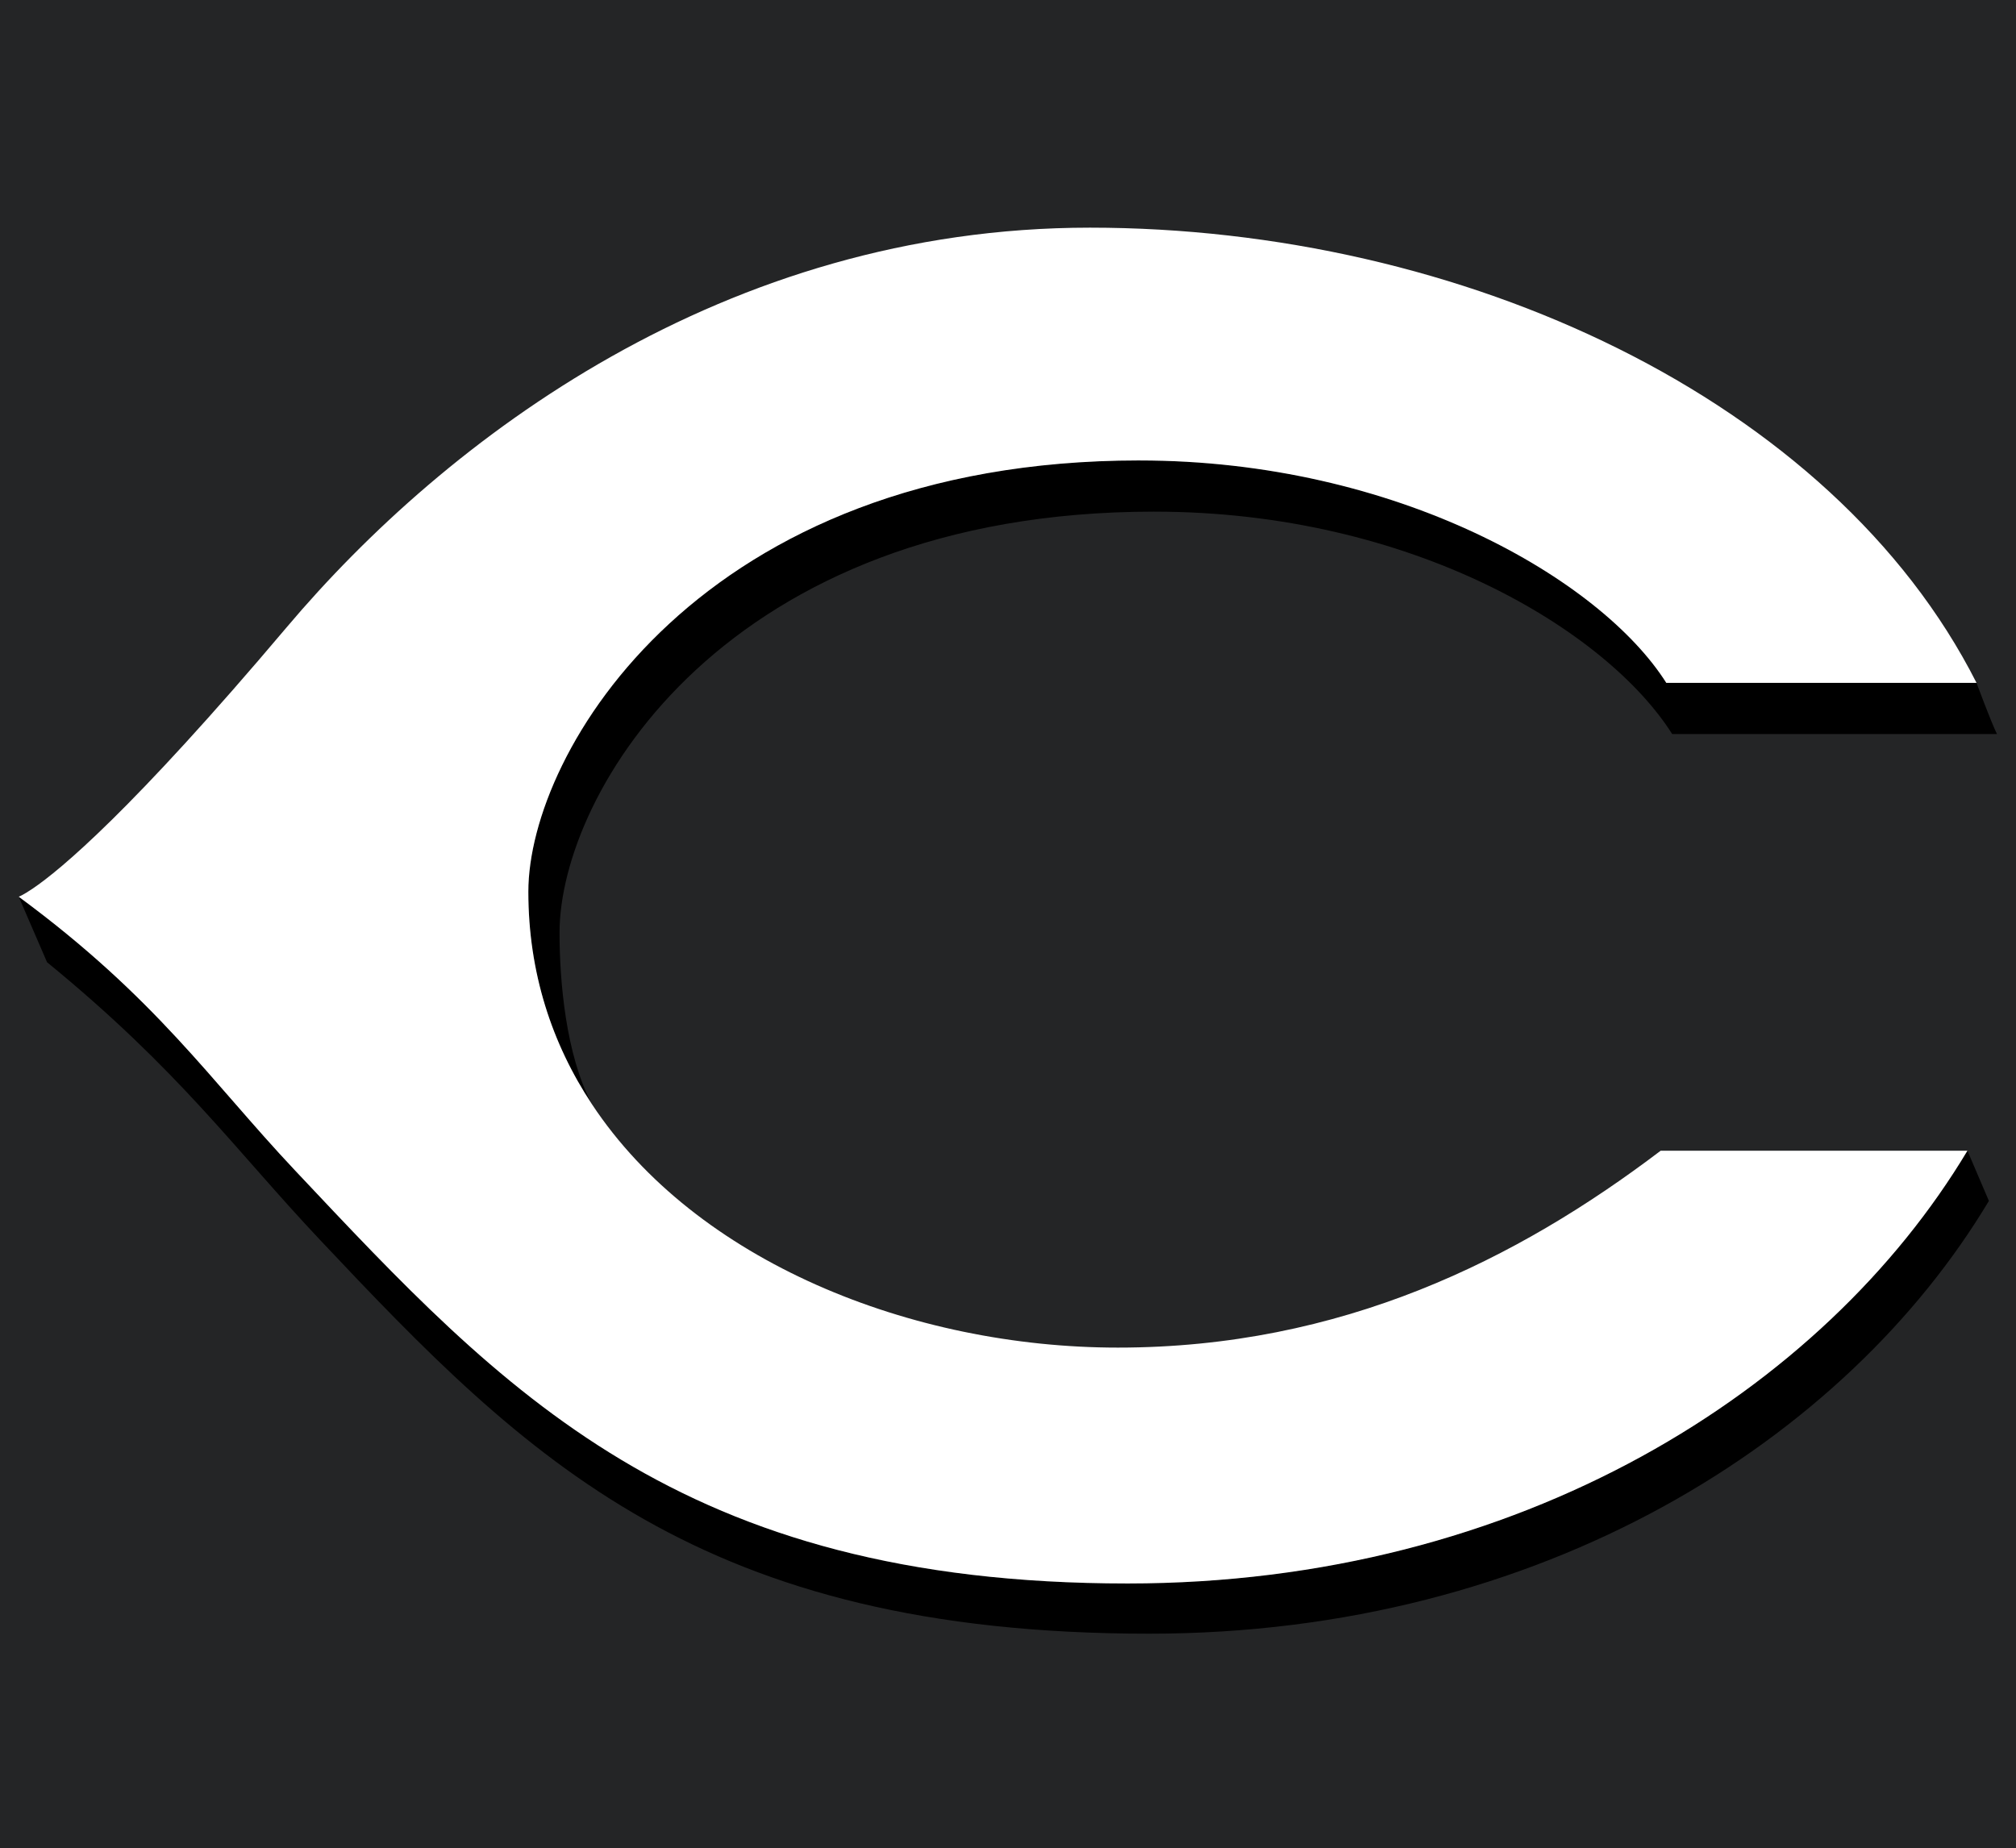
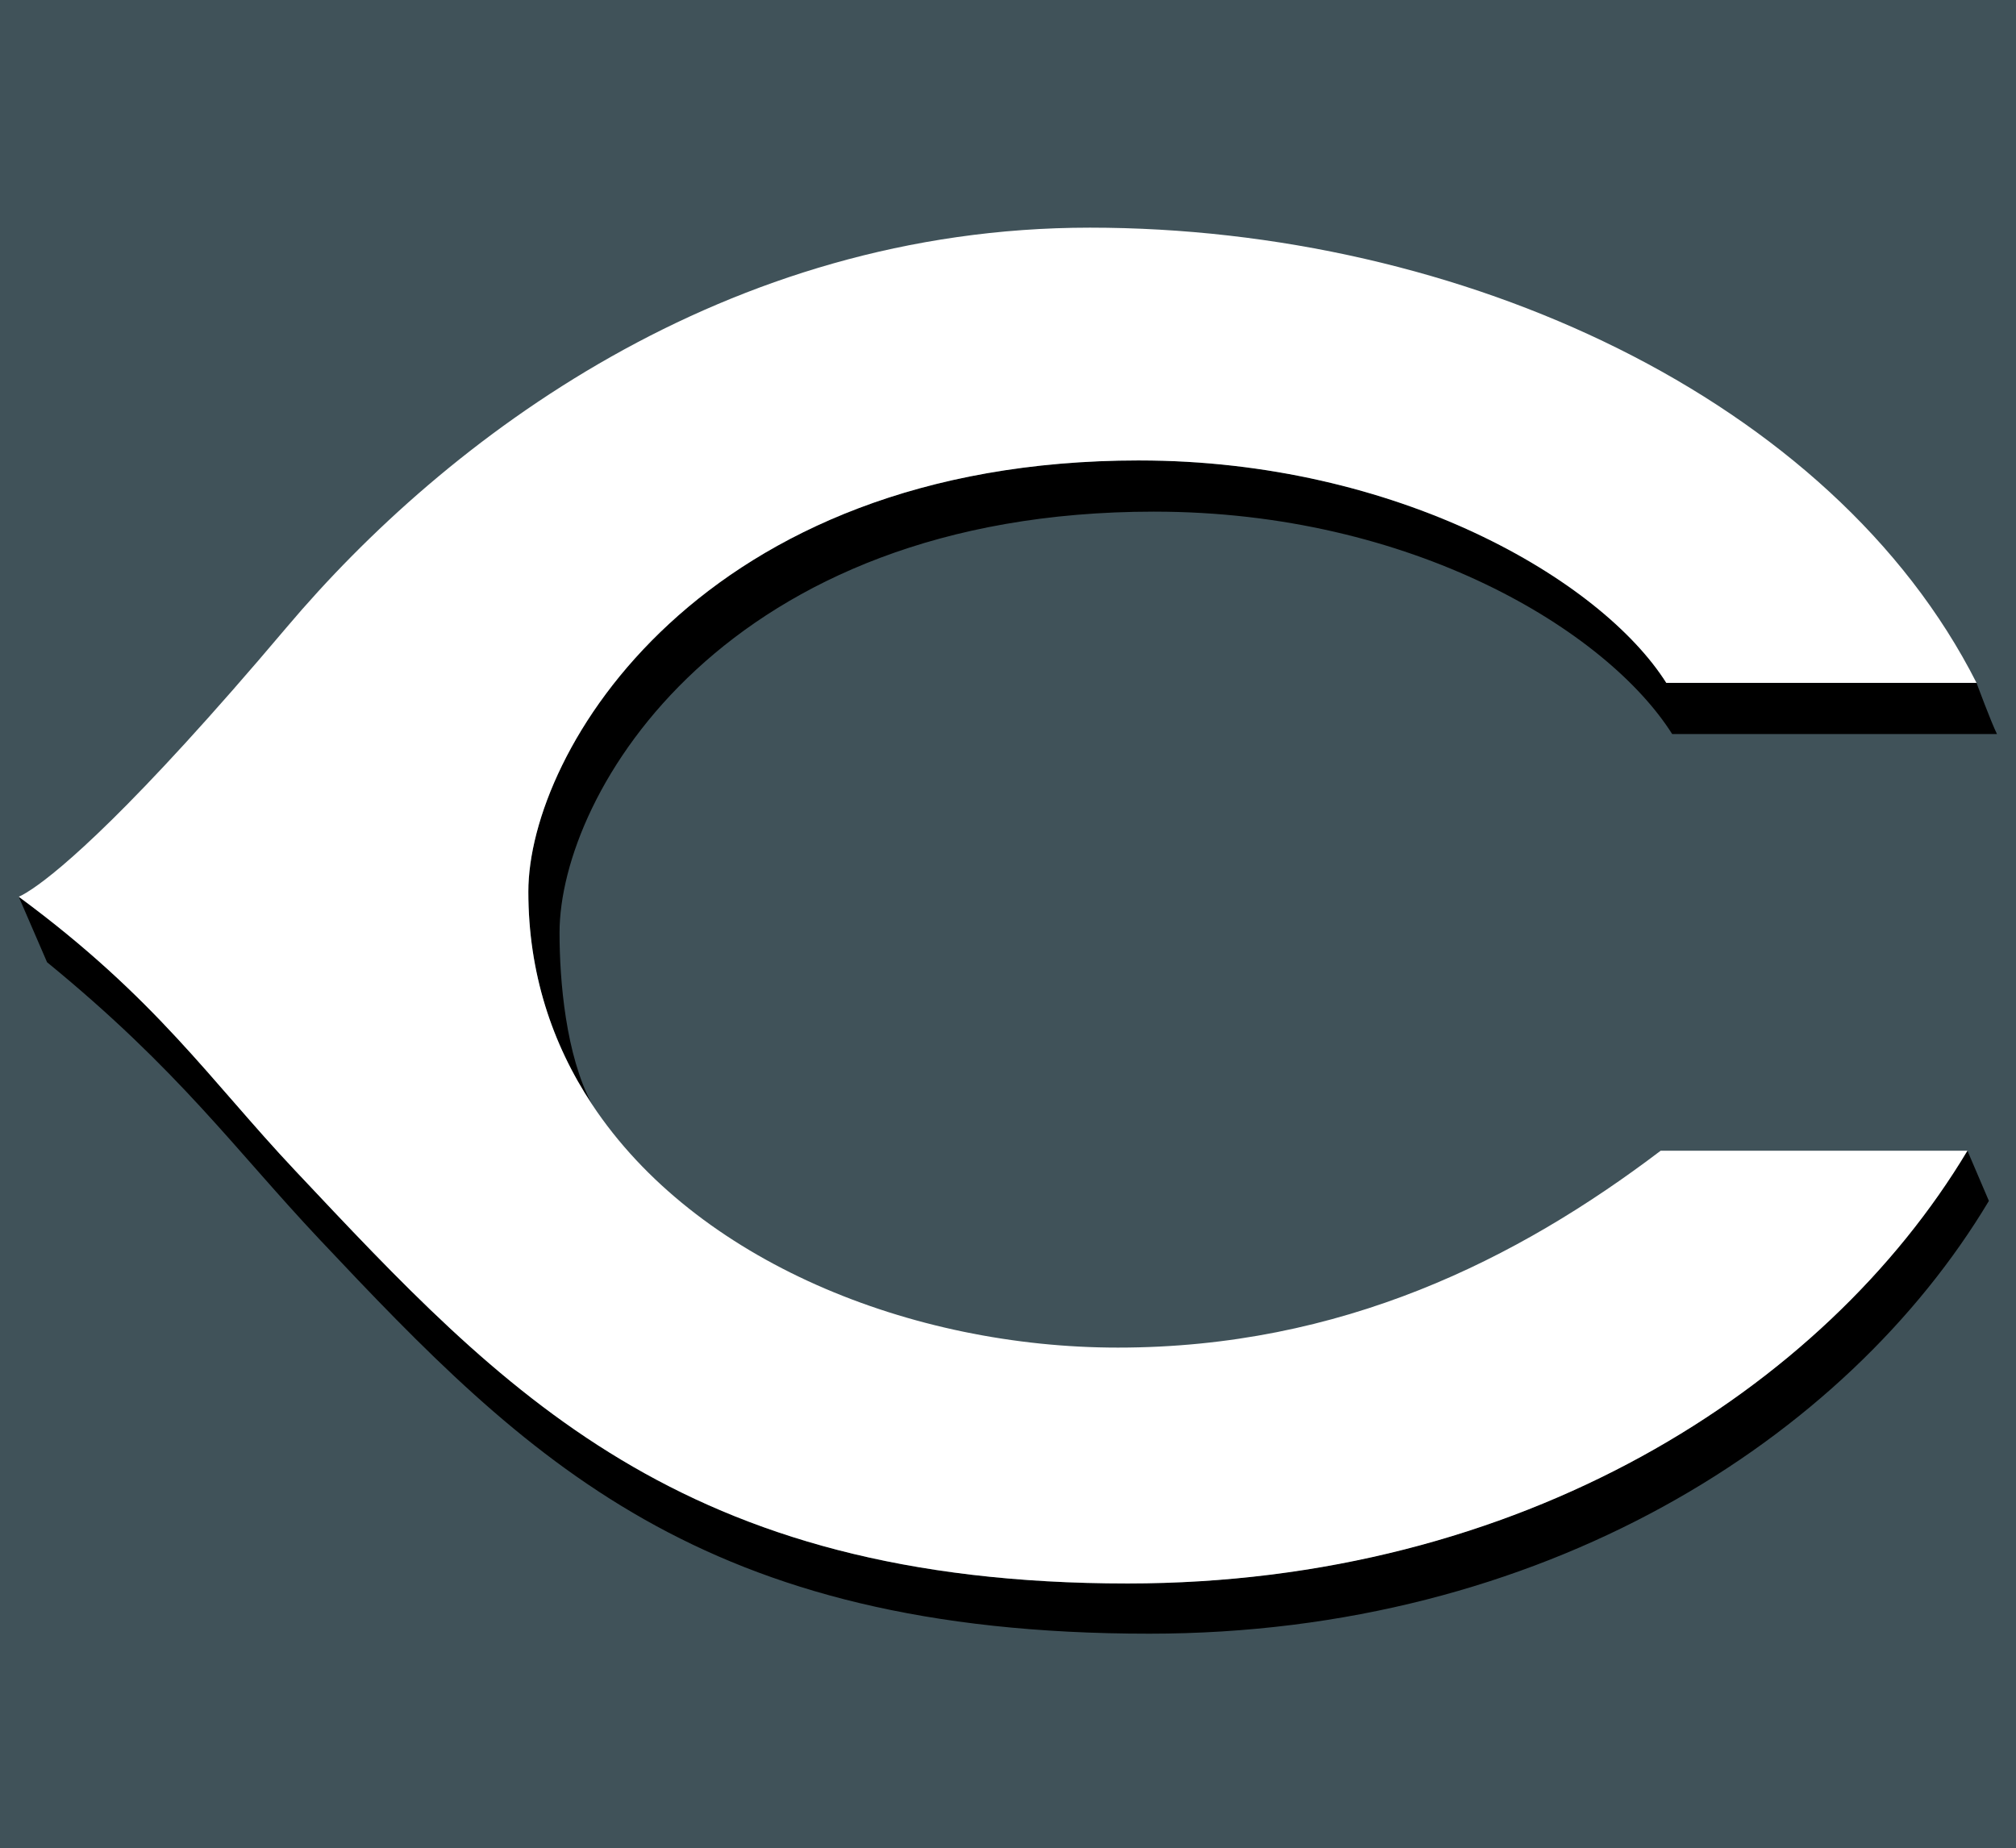
<svg xmlns="http://www.w3.org/2000/svg" id="Layer_1" y="0px" xml:space="preserve" height="197.5px" width="215.5px" version="1.1" x="0px" viewBox="0 0 215.5 197.5" enable-background="new 0 0 215.5 197.5">
-   <rect y="-34.22" x="-32.932" fill="#242526" width="296.27" height="260.87" />
+   <rect y="-34.22" x="-32.932" fill="#405259" width="296.27" height="260.87" />
  <path d="m123.37 54.7c27.576 0 48.387 12.73 55.378 23.777h34.72c-0.631-1.26-2.187-5.472-2.187-5.472h-33.161c-6.989-11.048-28.759-23.778-56.34-23.778-46.901 0-65.304 31.172-65.304 46.103 0 8.646 2.518 16.251 6.802 22.729-2.804-5.268-3.466-13.203-3.466-18.337 0.002-14.933 17.711-45.023 63.558-45.023z" />
  <path d="m120.55 169.29c-47.947 0-66.797-20.565-88.997-44.144-9.111-9.67-14.803-18.4-29.553-29.28l3.03 7.006c14.182 11.6 20.035 19.979 29.141 29.646 22.202 23.579 40.732 42.14 88.684 42.14 41.975 0 74.474-20.741 89.747-46.268l-2.295-5.37c-15.3 25.52-47.78 46.26-89.77 46.26z" />
  <path d="m121.78 49.228c27.581 0 49.351 12.73 56.34 23.778h33.161c-15.378-30.368-55.072-48.667-94.77-48.667-38.99 0-68.784 22.487-85.88 42.74-16.58 19.633-24.2 25.928-27.111 27.904-1.066 0.726-1.519 0.887-1.519 0.887 14.75 10.877 20.442 19.608 29.551 29.276 22.2 23.578 41.05 44.144 88.997 44.144 41.989 0 74.478-20.741 89.759-46.267h-32.79c-15.345 11.65-34.132 21.05-58.021 21.05-22.055 0-45.101-9.203-56.218-26.015-4.284-6.478-6.802-14.082-6.802-22.729-0.001-14.932 18.401-46.103 65.3-46.103z" fill="#fff" />
</svg>
